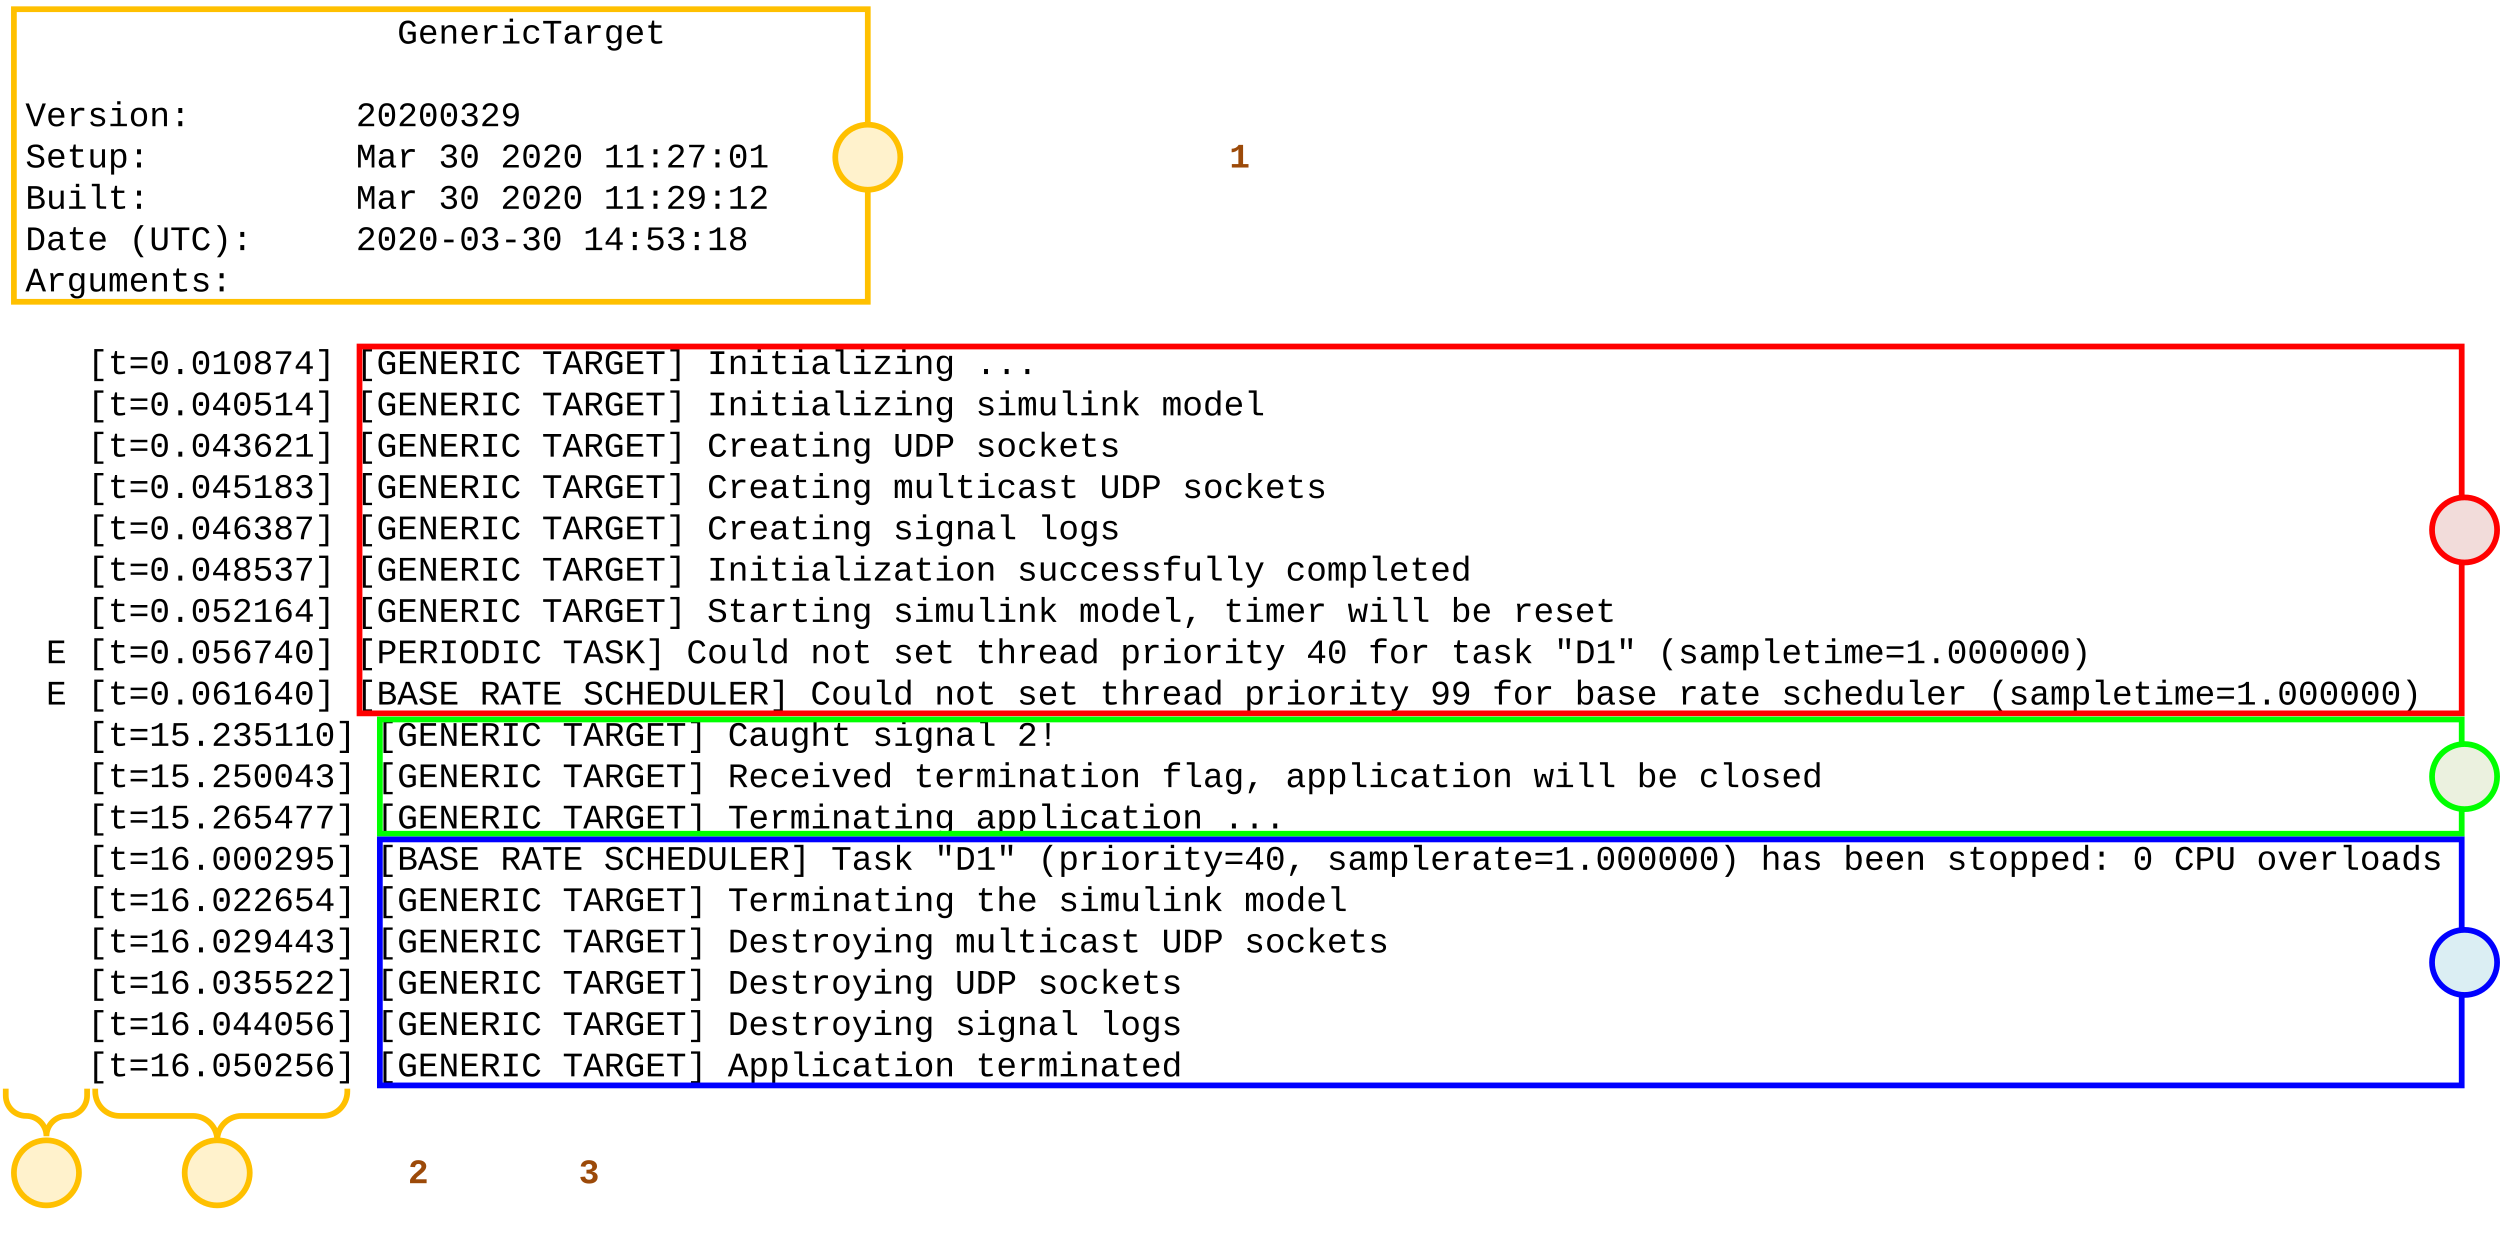
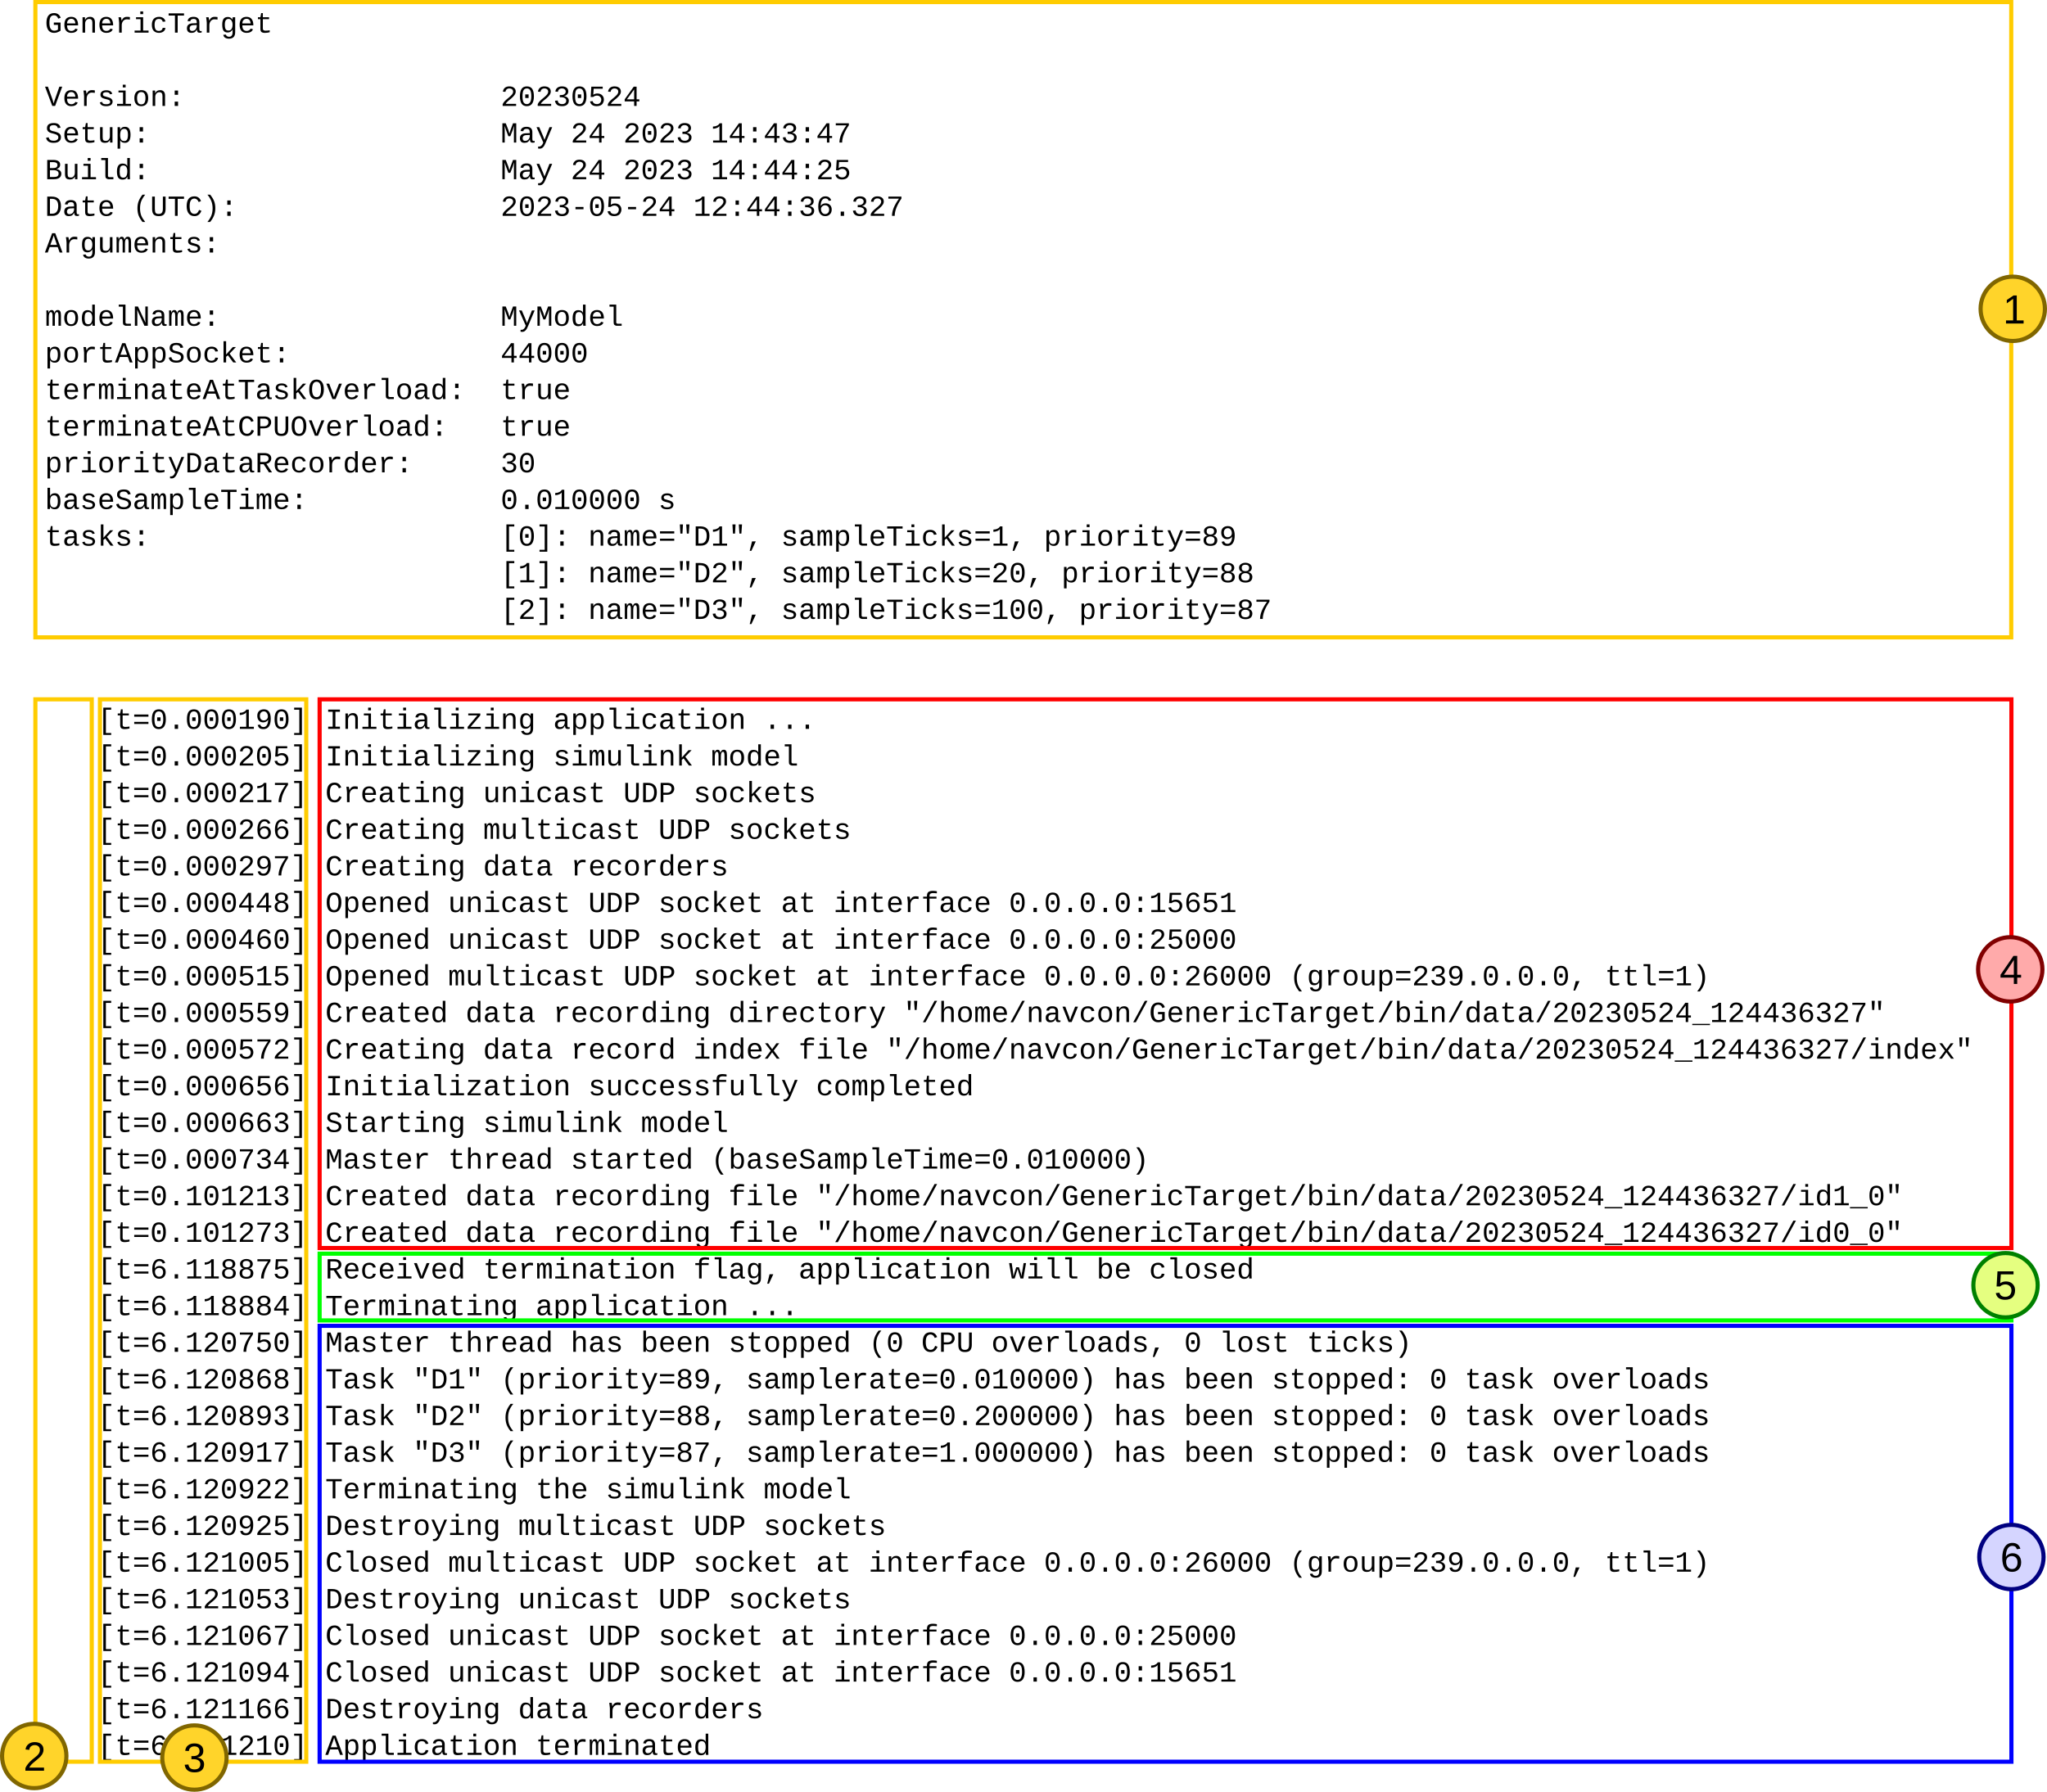
- <svg xmlns="http://www.w3.org/2000/svg" xmlns:ns1="http://schemas.microsoft.com/visio/2003/SVGExtensions/" width="12.103in" height="6.076in" viewBox="0 0 871.402 437.477" xml:space="preserve" color-interpolation-filters="sRGB" class="st17">
-   <ns1:documentProperties ns1:langID="1031" ns1:metric="true" ns1:viewMarkup="false">
-     <ns1:userDefs>
-       <ns1:ud ns1:nameU="msvNoAutoConnect" ns1:val="VT0(1):26" />
-     </ns1:userDefs>
-   </ns1:documentProperties>
-   <style type="text/css">
- 	
- 		.st1 {fill:none;stroke:none;stroke-linecap:round;stroke-linejoin:round;stroke-width:0.75}
- 		.st2 {fill:#000000;font-family:Courier New;font-size:1em}
- 		.st3 {font-size:1em}
- 		.st4 {fill:none;stroke:#ffc000;stroke-width:2}
- 		.st5 {fill:none;stroke:#ff0000;stroke-width:2}
- 		.st6 {stroke:#ffc000;stroke-width:2}
- 		.st7 {fill:none;stroke:#00ff00;stroke-width:2}
- 		.st8 {fill:none;stroke:#0000ff;stroke-width:2}
- 		.st9 {fill:#fff2cc;stroke:#ffc000;stroke-linecap:round;stroke-linejoin:round;stroke-width:2}
- 		.st10 {fill:#9c4a09;font-family:Courier New;font-size:1em;font-weight:bold}
- 		.st11 {fill:#f2dcda;stroke:#ff0000;stroke-linecap:round;stroke-linejoin:round;stroke-width:2}
- 		.st12 {fill:#612621;font-family:Courier New;font-size:1em;font-weight:bold}
- 		.st13 {fill:#ebf1df;stroke:#00ff00;stroke-linecap:round;stroke-linejoin:round;stroke-width:2}
- 		.st14 {fill:#50632a;font-family:Courier New;font-size:1em;font-weight:bold}
- 		.st15 {fill:#dbeef3;stroke:#0000ff;stroke-linecap:round;stroke-linejoin:round;stroke-width:2}
- 		.st16 {fill:#205867;font-family:Courier New;font-size:1em;font-weight:bold}
- 		.st17 {fill:none;fill-rule:evenodd;font-size:12px;overflow:visible;stroke-linecap:square;stroke-miterlimit:3}
- 	
- 	</style>
-   <g ns1:mID="23" ns1:index="11" ns1:groupContext="foregroundPage">
-     <ns1:pageProperties ns1:drawingScale="0.0393701" ns1:pageScale="0.0393701" ns1:drawingUnits="24" ns1:shadowOffsetX="9" ns1:shadowOffsetY="-9" />
-     <g id="shape1-1" ns1:mID="1" ns1:groupContext="shape" transform="translate(4.83467,-68.6614)">
-       <ns1:textBlock ns1:margins="rect(4,4,4,4)" ns1:tabSpace="42.5197" ns1:verticalAlign="0" />
-       <ns1:textRect cx="432.283" cy="253.257" width="864.57" height="368.441" />
-       <rect x="0" y="69.036" width="864.567" height="368.441" class="st1" />
-       <text x="4" y="83.84" class="st2" ns1:langID="1031">
-         <ns1:paragraph />
-         <ns1:tabList />GenericTarget<ns1:newlineChar />
-         <ns1:newlineChar />
-         <tspan x="4" dy="2.4em" class="st3">Version:        20200329<ns1:newlineChar />
-         </tspan>
-         <tspan x="4" dy="1.2em" class="st3">Setup:          Mar 30 2020 11:27:01<ns1:newlineChar />
-         </tspan>
-         <tspan x="4" dy="1.2em" class="st3">Built:          Mar 30 2020 11:29:12<ns1:newlineChar />
-         </tspan>
-         <tspan x="4" dy="1.2em" class="st3">Date (UTC):     2020</tspan>-03-30 14:53:18<ns1:newlineChar />
-         <tspan x="4" dy="1.2em" class="st3">Arguments:     <ns1:newlineChar />
-           <ns1:newlineChar />
-         </tspan>
-         <tspan x="4" dy="2.4em" class="st3">   </tspan>[t=0.010874] [GENERIC TARGET] Initializing ...<ns1:newlineChar />
-         <tspan x="4" dy="1.2em" class="st3">   </tspan>[t=0.040514] [GENERIC TARGET] Initializing simulink model<ns1:newlineChar />
-         <tspan x="4" dy="1.2em" class="st3">   </tspan>[t=0.043621] [GENERIC TARGET] Creating UDP sockets<ns1:newlineChar />
-         <tspan x="4" dy="1.2em" class="st3">   </tspan>[t=0.045183] [GENERIC TARGET] Creating multicast UDP sockets<ns1:newlineChar />
-         <tspan x="4" dy="1.2em" class="st3">   </tspan>[t=0.046387] [GENERIC TARGET] Creating signal logs<ns1:newlineChar />
-         <tspan x="4" dy="1.2em" class="st3">   </tspan>[t=0.048537] [GENERIC TARGET] Initialization successfully completed<ns1:newlineChar />
-         <tspan x="4" dy="1.2em" class="st3">   </tspan>[t=0.052164] [GENERIC TARGET] Starting simulink model, timer will be reset<ns1:newlineChar />
-         <tspan x="4" dy="1.2em" class="st3"> </tspan>E [t=0.056740] [PERIODIC TASK] Could not set thread priority 40 for task "D1" (sampletime=1.000000)<ns1:newlineChar />
-         <tspan x="4" dy="1.2em" class="st3"> </tspan>E [t=0.061640] [BASE RATE SCHEDULER] Could not set thread priority 99 for base rate scheduler (sampletime=1.000000)<ns1:newlineChar />
-         <tspan x="4" dy="1.2em" class="st3">   </tspan>[t=15.235110] [GENERIC TARGET] Caught signal 2!<ns1:newlineChar />
-         <tspan x="4" dy="1.2em" class="st3">   </tspan>[t=15.250043] [GENERIC TARGET] Received termination flag, application will be closed<ns1:newlineChar />
-         <tspan x="4" dy="1.2em" class="st3">   </tspan>[t=15.265477] [GENERIC TARGET] Terminating application ...<ns1:newlineChar />
-         <tspan x="4" dy="1.2em" class="st3">   </tspan>[t=16.000295] [BASE RATE SCHEDULER] Task "D1" (priority=40, samplerate=1.000000) has been stopped: 0 CPU overloads<ns1:newlineChar />
-         <tspan x="4" dy="1.2em" class="st3">   </tspan>[t=16.022654] [GENERIC TARGET] Terminating the simulink model<ns1:newlineChar />
-         <tspan x="4" dy="1.2em" class="st3">   </tspan>[t=16.029443] [GENERIC TARGET] Destroying multicast UDP sockets<ns1:newlineChar />
-         <tspan x="4" dy="1.2em" class="st3">   </tspan>[t=16.035522] [GENERIC TARGET] Destroying UDP sockets<ns1:newlineChar />
-         <tspan x="4" dy="1.2em" class="st3">   </tspan>[t=16.044056] [GENERIC TARGET] Destroying signal logs<ns1:newlineChar />
-         <tspan x="4" dy="1.2em" class="st3">   </tspan>[t=16.050256] [GENERIC TARGET] Application terminated<ns1:newlineChar />
-       </text>
-     </g>
-     <g id="shape3-27" ns1:mID="3" ns1:groupContext="shape" transform="translate(4.83464,-332.283)">
-       <rect x="0" y="335.493" width="297.638" height="101.984" class="st4" />
-     </g>
-     <g id="shape6-29" ns1:mID="6" ns1:groupContext="shape" transform="translate(125.307,-188.819)">
-       <rect x="0" y="309.603" width="732.756" height="127.874" class="st5" />
-     </g>
-     <g id="shape7-31" ns1:mID="7" ns1:groupContext="shape" transform="translate(30.3465,-48.5039) scale(-1,1)">
-       <ns1:userDefs>
-         <ns1:ud ns1:nameU="TxtW" ns1:val="VT0(0.55555555555556):29" />
-         <ns1:ud ns1:nameU="TxtA" ns1:val="VT0(1.5707963267949):37" />
-         <ns1:ud ns1:nameU="TxtAState" ns1:val="VT0(0):26" />
-         <ns1:ud ns1:nameU="TxtWState" ns1:val="VT0(0):26" />
-         <ns1:ud ns1:nameU="MaxRadius" ns1:val="VT0(0.19685039370079):24" />
-         <ns1:ud ns1:nameU="PosCH1" ns1:prompt="Constrains X postion of Control Handle #1" ns1:val="VT0(0):26" />
-         <ns1:ud ns1:nameU="PosCH2" ns1:prompt="Constrains Y postion of Control Handle #2" ns1:val="VT0(0):26" />
-         <ns1:ud ns1:nameU="Scale" ns1:val="VT0(1):26" />
-         <ns1:ud ns1:nameU="AntiScale" ns1:val="VT0(1):26" />
-         <ns1:ud ns1:nameU="visVersion" ns1:val="VT0(15):26" />
-         <ns1:ud ns1:nameU="TxtA" ns1:prompt="" ns1:val="VT0(-1.5707963267949):32" />
-         <ns1:ud ns1:nameU="MaxRadius" ns1:prompt="" ns1:val="VT0(0.098425193893997):1" />
-       </ns1:userDefs>
-       <path d="M0 428.97 L0 430.39 A7.087 7.087 -180 0 0 7.09 437.48 L7.09 437.48 A7.087 7.087 0 0 1 14.17 444.56 A7.087        7.087 0 0 1 21.26 437.48 L21.26 437.48 A7.087 7.087 -180 0 0 28.35 430.39 L28.35 428.97" class="st6" />
-     </g>
-     <g id="shape8-34" ns1:mID="8" ns1:groupContext="shape" transform="translate(121.055,-48.5039) scale(-1,1)">
-       <ns1:userDefs>
-         <ns1:ud ns1:nameU="TxtW" ns1:val="VT0(0.55555555555556):29" />
-         <ns1:ud ns1:nameU="TxtA" ns1:val="VT0(1.5707963267949):37" />
-         <ns1:ud ns1:nameU="TxtAState" ns1:val="VT0(0):26" />
-         <ns1:ud ns1:nameU="TxtWState" ns1:val="VT0(0):26" />
-         <ns1:ud ns1:nameU="MaxRadius" ns1:val="VT0(0.19685039370079):24" />
-         <ns1:ud ns1:nameU="PosCH1" ns1:prompt="Constrains X postion of Control Handle #1" ns1:val="VT0(0):26" />
-         <ns1:ud ns1:nameU="PosCH2" ns1:prompt="Constrains Y postion of Control Handle #2" ns1:val="VT0(0):26" />
-         <ns1:ud ns1:nameU="Scale" ns1:val="VT0(1):26" />
-         <ns1:ud ns1:nameU="AntiScale" ns1:val="VT0(1):26" />
-         <ns1:ud ns1:nameU="visVersion" ns1:val="VT0(15):26" />
-         <ns1:ud ns1:nameU="TxtA" ns1:prompt="" ns1:val="VT0(-1.5707963267949):32" />
-         <ns1:ud ns1:nameU="MaxRadius" ns1:prompt="" ns1:val="VT0(0.11811024568094):1" />
-       </ns1:userDefs>
-       <path d="M-0 428.97 A8.504 8.504 -180 0 0 8.5 437.48 L36.85 437.48 A8.504 8.504 0 0 1 45.35 445.98 A8.504 8.504        0 0 1 53.86 437.48 L79.37 437.48 A8.504 8.504 -180 0 0 87.87 428.97" class="st6" />
-     </g>
-     <g id="shape9-37" ns1:mID="9" ns1:groupContext="shape" transform="translate(132.394,-146.866)">
-       <rect x="0" y="397.651" width="725.669" height="39.827" class="st7" />
-     </g>
-     <g id="shape10-39" ns1:mID="10" ns1:groupContext="shape" transform="translate(132.394,-59.1339)">
-       <rect x="0" y="351.729" width="725.669" height="85.748" class="st8" />
-     </g>
-     <g id="shape11-41" ns1:mID="11" ns1:groupContext="shape" transform="translate(291.134,-371.339)">
-       <ns1:textBlock ns1:margins="rect(4,4,4,4)" ns1:tabSpace="42.5197" />
-       <ns1:textRect cx="11.339" cy="426.139" width="22.68" height="22.677" />
-       <ellipse cx="11.339" cy="426.139" rx="11.339" ry="11.339" class="st9" />
-       <text x="7.74" y="429.74" class="st10" ns1:langID="1031">
-         <ns1:paragraph ns1:horizAlign="1" />
-         <ns1:tabList />1</text>
-     </g>
-     <g id="shape12-44" ns1:mID="12" ns1:groupContext="shape" transform="translate(4.83467,-17.3228)">
-       <ns1:textBlock ns1:margins="rect(4,4,4,4)" ns1:tabSpace="42.5197" />
-       <ns1:textRect cx="11.339" cy="426.139" width="22.68" height="22.677" />
-       <ellipse cx="11.339" cy="426.139" rx="11.339" ry="11.339" class="st9" />
-       <text x="7.74" y="429.74" class="st10" ns1:langID="1031">
-         <ns1:paragraph ns1:horizAlign="1" />
-         <ns1:tabList />2</text>
-     </g>
-     <g id="shape13-47" ns1:mID="13" ns1:groupContext="shape" transform="translate(64.3622,-17.3228)">
-       <ns1:textBlock ns1:margins="rect(4,4,4,4)" ns1:tabSpace="42.5197" />
-       <ns1:textRect cx="11.339" cy="426.139" width="22.68" height="22.677" />
-       <ellipse cx="11.339" cy="426.139" rx="11.339" ry="11.339" class="st9" />
-       <text x="7.74" y="429.74" class="st10" ns1:langID="1031">
-         <ns1:paragraph ns1:horizAlign="1" />
-         <ns1:tabList />3</text>
-     </g>
-     <g id="shape14-50" ns1:mID="14" ns1:groupContext="shape" transform="translate(847.724,-241.417)">
-       <ns1:textBlock ns1:margins="rect(4,4,4,4)" ns1:tabSpace="42.5197" />
-       <ns1:textRect cx="11.339" cy="426.139" width="22.68" height="22.677" />
-       <ellipse cx="11.339" cy="426.139" rx="11.339" ry="11.339" class="st11" />
-       <text x="7.74" y="429.74" class="st12" ns1:langID="1031">
-         <ns1:paragraph ns1:horizAlign="1" />
-         <ns1:tabList />4</text>
-     </g>
-     <g id="shape15-53" ns1:mID="15" ns1:groupContext="shape" transform="translate(847.724,-155.441)">
-       <ns1:textBlock ns1:margins="rect(4,4,4,4)" ns1:tabSpace="42.5197" />
-       <ns1:textRect cx="11.339" cy="426.139" width="22.68" height="22.677" />
-       <ellipse cx="11.339" cy="426.139" rx="11.339" ry="11.339" class="st13" />
-       <text x="7.74" y="429.74" class="st14" ns1:langID="1031">
-         <ns1:paragraph ns1:horizAlign="1" />
-         <ns1:tabList />5</text>
-     </g>
-     <g id="shape16-56" ns1:mID="16" ns1:groupContext="shape" transform="translate(847.724,-90.6693)">
-       <ns1:textBlock ns1:margins="rect(4,4,4,4)" ns1:tabSpace="42.5197" />
-       <ns1:textRect cx="11.339" cy="426.139" width="22.68" height="22.677" />
-       <ellipse cx="11.339" cy="426.139" rx="11.339" ry="11.339" class="st15" />
-       <text x="7.74" y="429.74" class="st16" ns1:langID="1031">
-         <ns1:paragraph ns1:horizAlign="1" />
-         <ns1:tabList />6</text>
-     </g>
+ <svg xmlns="http://www.w3.org/2000/svg" width="247.277mm" height="216.489mm" viewBox="0 0 247.277 216.489" version="1.1" id="svg5">
+   <defs id="defs2" />
+   <g id="layer1" transform="translate(4.752255,0.4061078)">
+     <text xml:space="preserve" style="font-style:normal;font-weight:normal;font-size:3.528px;line-height:1.25;font-family:sans-serif;fill:#000000;fill-opacity:1;stroke:none;stroke-width:0.265" x="0.67" y="3.537" id="text2277">
+       <tspan id="tspan2275" style="font-style:normal;font-variant:normal;font-weight:normal;font-stretch:normal;font-size:3.528px;font-family:'Courier New';-inkscape-font-specification:'Courier New';fill:#000000;stroke-width:0.265" x="0.67" y="3.537">GenericTarget</tspan>
+       <tspan style="font-style:normal;font-variant:normal;font-weight:normal;font-stretch:normal;font-size:3.528px;font-family:'Courier New';-inkscape-font-specification:'Courier New';fill:#000000;stroke-width:0.265" x="0.67" y="7.964" id="tspan2279" />
+       <tspan style="font-style:normal;font-variant:normal;font-weight:normal;font-stretch:normal;font-size:3.528px;font-family:'Courier New';-inkscape-font-specification:'Courier New';fill:#000000;stroke-width:0.265" x="0.67" y="12.391" id="tspan2281">Version:                  20230524</tspan>
+       <tspan style="font-style:normal;font-variant:normal;font-weight:normal;font-stretch:normal;font-size:3.528px;font-family:'Courier New';-inkscape-font-specification:'Courier New';fill:#000000;stroke-width:0.265" x="0.67" y="16.819" id="tspan2283">Setup:                    May 24 2023 14:43:47</tspan>
+       <tspan style="font-style:normal;font-variant:normal;font-weight:normal;font-stretch:normal;font-size:3.528px;font-family:'Courier New';-inkscape-font-specification:'Courier New';fill:#000000;stroke-width:0.265" x="0.67" y="21.246" id="tspan2285">Build:                    May 24 2023 14:44:25</tspan>
+       <tspan style="font-style:normal;font-variant:normal;font-weight:normal;font-stretch:normal;font-size:3.528px;font-family:'Courier New';-inkscape-font-specification:'Courier New';fill:#000000;stroke-width:0.265" x="0.67" y="25.674" id="tspan2287">Date (UTC):               2023-05-24 12:44:36.327</tspan>
+       <tspan style="font-style:normal;font-variant:normal;font-weight:normal;font-stretch:normal;font-size:3.528px;font-family:'Courier New';-inkscape-font-specification:'Courier New';fill:#000000;stroke-width:0.265" x="0.67" y="30.101" id="tspan2289">Arguments:               </tspan>
+       <tspan style="font-style:normal;font-variant:normal;font-weight:normal;font-stretch:normal;font-size:3.528px;font-family:'Courier New';-inkscape-font-specification:'Courier New';fill:#000000;stroke-width:0.265" x="0.67" y="34.528" id="tspan2291" />
+       <tspan style="font-style:normal;font-variant:normal;font-weight:normal;font-stretch:normal;font-size:3.528px;font-family:'Courier New';-inkscape-font-specification:'Courier New';fill:#000000;stroke-width:0.265" x="0.67" y="38.956" id="tspan2293">modelName:                MyModel</tspan>
+       <tspan style="font-style:normal;font-variant:normal;font-weight:normal;font-stretch:normal;font-size:3.528px;font-family:'Courier New';-inkscape-font-specification:'Courier New';fill:#000000;stroke-width:0.265" x="0.67" y="43.383" id="tspan2295">portAppSocket:            44000</tspan>
+       <tspan style="font-style:normal;font-variant:normal;font-weight:normal;font-stretch:normal;font-size:3.528px;font-family:'Courier New';-inkscape-font-specification:'Courier New';fill:#000000;stroke-width:0.265" x="0.67" y="47.811" id="tspan2297">terminateAtTaskOverload:  true</tspan>
+       <tspan style="font-style:normal;font-variant:normal;font-weight:normal;font-stretch:normal;font-size:3.528px;font-family:'Courier New';-inkscape-font-specification:'Courier New';fill:#000000;stroke-width:0.265" x="0.67" y="52.238" id="tspan2299">terminateAtCPUOverload:   true</tspan>
+       <tspan style="font-style:normal;font-variant:normal;font-weight:normal;font-stretch:normal;font-size:3.528px;font-family:'Courier New';-inkscape-font-specification:'Courier New';fill:#000000;stroke-width:0.265" x="0.67" y="56.665" id="tspan2301">priorityDataRecorder:     30</tspan>
+       <tspan style="font-style:normal;font-variant:normal;font-weight:normal;font-stretch:normal;font-size:3.528px;font-family:'Courier New';-inkscape-font-specification:'Courier New';fill:#000000;stroke-width:0.265" x="0.67" y="61.093" id="tspan2303">baseSampleTime:           0.010000 s</tspan>
+       <tspan style="font-style:normal;font-variant:normal;font-weight:normal;font-stretch:normal;font-size:3.528px;font-family:'Courier New';-inkscape-font-specification:'Courier New';fill:#000000;stroke-width:0.265" x="0.67" y="65.52" id="tspan2305">tasks:                    [0]: name="D1", sampleTicks=1, priority=89</tspan>
+       <tspan style="font-style:normal;font-variant:normal;font-weight:normal;font-stretch:normal;font-size:3.528px;font-family:'Courier New';-inkscape-font-specification:'Courier New';fill:#000000;stroke-width:0.265" x="0.67" y="69.948" id="tspan2307">                          [1]: name="D2", sampleTicks=20, priority=88</tspan>
+       <tspan style="font-style:normal;font-variant:normal;font-weight:normal;font-stretch:normal;font-size:3.528px;font-family:'Courier New';-inkscape-font-specification:'Courier New';fill:#000000;stroke-width:0.265" x="0.67" y="74.375" id="tspan2309">                          [2]: name="D3", sampleTicks=100, priority=87</tspan>
+       <tspan style="font-style:normal;font-variant:normal;font-weight:normal;font-stretch:normal;font-size:3.528px;font-family:'Courier New';-inkscape-font-specification:'Courier New';fill:#000000;stroke-width:0.265" x="0.67" y="78.802" id="tspan2311" />
+       <tspan style="font-style:normal;font-variant:normal;font-weight:normal;font-stretch:normal;font-size:3.528px;font-family:'Courier New';-inkscape-font-specification:'Courier New';fill:#000000;stroke-width:0.265" x="0.67" y="83.23" id="tspan2313" />
+       <tspan style="font-style:normal;font-variant:normal;font-weight:normal;font-stretch:normal;font-size:3.528px;font-family:'Courier New';-inkscape-font-specification:'Courier New';fill:#000000;stroke-width:0.265" x="0.67" y="87.657" id="tspan2315">   [t=0.000190] Initializing application ...</tspan>
+       <tspan style="font-style:normal;font-variant:normal;font-weight:normal;font-stretch:normal;font-size:3.528px;font-family:'Courier New';-inkscape-font-specification:'Courier New';fill:#000000;stroke-width:0.265" x="0.67" y="92.085" id="tspan2317">   [t=0.000205] Initializing simulink model</tspan>
+       <tspan style="font-style:normal;font-variant:normal;font-weight:normal;font-stretch:normal;font-size:3.528px;font-family:'Courier New';-inkscape-font-specification:'Courier New';fill:#000000;stroke-width:0.265" x="0.67" y="96.512" id="tspan2319">   [t=0.000217] Creating unicast UDP sockets</tspan>
+       <tspan style="font-style:normal;font-variant:normal;font-weight:normal;font-stretch:normal;font-size:3.528px;font-family:'Courier New';-inkscape-font-specification:'Courier New';fill:#000000;stroke-width:0.265" x="0.67" y="100.94" id="tspan2321">   [t=0.000266] Creating multicast UDP sockets</tspan>
+       <tspan style="font-style:normal;font-variant:normal;font-weight:normal;font-stretch:normal;font-size:3.528px;font-family:'Courier New';-inkscape-font-specification:'Courier New';fill:#000000;stroke-width:0.265" x="0.67" y="105.367" id="tspan2323">   [t=0.000297] Creating data recorders</tspan>
+       <tspan style="font-style:normal;font-variant:normal;font-weight:normal;font-stretch:normal;font-size:3.528px;font-family:'Courier New';-inkscape-font-specification:'Courier New';fill:#000000;stroke-width:0.265" x="0.67" y="109.794" id="tspan2325">   [t=0.000448] Opened unicast UDP socket at interface 0.0.0.0:15651</tspan>
+       <tspan style="font-style:normal;font-variant:normal;font-weight:normal;font-stretch:normal;font-size:3.528px;font-family:'Courier New';-inkscape-font-specification:'Courier New';fill:#000000;stroke-width:0.265" x="0.67" y="114.222" id="tspan2327">   [t=0.000460] Opened unicast UDP socket at interface 0.0.0.0:25000</tspan>
+       <tspan style="font-style:normal;font-variant:normal;font-weight:normal;font-stretch:normal;font-size:3.528px;font-family:'Courier New';-inkscape-font-specification:'Courier New';fill:#000000;stroke-width:0.265" x="0.67" y="118.649" id="tspan2329">   [t=0.000515] Opened multicast UDP socket at interface 0.0.0.0:26000 (group=239.0.0.0, ttl=1)</tspan>
+       <tspan style="font-style:normal;font-variant:normal;font-weight:normal;font-stretch:normal;font-size:3.528px;font-family:'Courier New';-inkscape-font-specification:'Courier New';fill:#000000;stroke-width:0.265" x="0.67" y="123.077" id="tspan2331">   [t=0.000559] Created data recording directory "/home/navcon/GenericTarget/bin/data/20230524_124436327"</tspan>
+       <tspan style="font-style:normal;font-variant:normal;font-weight:normal;font-stretch:normal;font-size:3.528px;font-family:'Courier New';-inkscape-font-specification:'Courier New';fill:#000000;stroke-width:0.265" x="0.67" y="127.504" id="tspan2333">   [t=0.000572] Creating data record index file "/home/navcon/GenericTarget/bin/data/20230524_124436327/index"</tspan>
+       <tspan style="font-style:normal;font-variant:normal;font-weight:normal;font-stretch:normal;font-size:3.528px;font-family:'Courier New';-inkscape-font-specification:'Courier New';fill:#000000;stroke-width:0.265" x="0.67" y="131.931" id="tspan2335">   [t=0.000656] Initialization successfully completed</tspan>
+       <tspan style="font-style:normal;font-variant:normal;font-weight:normal;font-stretch:normal;font-size:3.528px;font-family:'Courier New';-inkscape-font-specification:'Courier New';fill:#000000;stroke-width:0.265" x="0.67" y="136.359" id="tspan2337">   [t=0.000663] Starting simulink model</tspan>
+       <tspan style="font-style:normal;font-variant:normal;font-weight:normal;font-stretch:normal;font-size:3.528px;font-family:'Courier New';-inkscape-font-specification:'Courier New';fill:#000000;stroke-width:0.265" x="0.67" y="140.786" id="tspan2339">   [t=0.000734] Master thread started (baseSampleTime=0.010000)</tspan>
+       <tspan style="font-style:normal;font-variant:normal;font-weight:normal;font-stretch:normal;font-size:3.528px;font-family:'Courier New';-inkscape-font-specification:'Courier New';fill:#000000;stroke-width:0.265" x="0.67" y="145.214" id="tspan2341">   [t=0.101213] Created data recording file "/home/navcon/GenericTarget/bin/data/20230524_124436327/id1_0"</tspan>
+       <tspan style="font-style:normal;font-variant:normal;font-weight:normal;font-stretch:normal;font-size:3.528px;font-family:'Courier New';-inkscape-font-specification:'Courier New';fill:#000000;stroke-width:0.265" x="0.67" y="149.641" id="tspan2343">   [t=0.101273] Created data recording file "/home/navcon/GenericTarget/bin/data/20230524_124436327/id0_0"</tspan>
+       <tspan style="font-style:normal;font-variant:normal;font-weight:normal;font-stretch:normal;font-size:3.528px;font-family:'Courier New';-inkscape-font-specification:'Courier New';fill:#000000;stroke-width:0.265" x="0.67" y="154.068" id="tspan2345">   [t=6.118875] Received termination flag, application will be closed</tspan>
+       <tspan style="font-style:normal;font-variant:normal;font-weight:normal;font-stretch:normal;font-size:3.528px;font-family:'Courier New';-inkscape-font-specification:'Courier New';fill:#000000;stroke-width:0.265" x="0.67" y="158.496" id="tspan2347">   [t=6.118884] Terminating application ...</tspan>
+       <tspan style="font-style:normal;font-variant:normal;font-weight:normal;font-stretch:normal;font-size:3.528px;font-family:'Courier New';-inkscape-font-specification:'Courier New';fill:#000000;stroke-width:0.265" x="0.67" y="162.923" id="tspan2349">   [t=6.120750] Master thread has been stopped (0 CPU overloads, 0 lost ticks)</tspan>
+       <tspan style="font-style:normal;font-variant:normal;font-weight:normal;font-stretch:normal;font-size:3.528px;font-family:'Courier New';-inkscape-font-specification:'Courier New';fill:#000000;stroke-width:0.265" x="0.67" y="167.351" id="tspan2351">   [t=6.120868] Task "D1" (priority=89, samplerate=0.010000) has been stopped: 0 task overloads</tspan>
+       <tspan style="font-style:normal;font-variant:normal;font-weight:normal;font-stretch:normal;font-size:3.528px;font-family:'Courier New';-inkscape-font-specification:'Courier New';fill:#000000;stroke-width:0.265" x="0.67" y="171.778" id="tspan2353">   [t=6.120893] Task "D2" (priority=88, samplerate=0.200000) has been stopped: 0 task overloads</tspan>
+       <tspan style="font-style:normal;font-variant:normal;font-weight:normal;font-stretch:normal;font-size:3.528px;font-family:'Courier New';-inkscape-font-specification:'Courier New';fill:#000000;stroke-width:0.265" x="0.67" y="176.205" id="tspan2355">   [t=6.120917] Task "D3" (priority=87, samplerate=1.000000) has been stopped: 0 task overloads</tspan>
+       <tspan style="font-style:normal;font-variant:normal;font-weight:normal;font-stretch:normal;font-size:3.528px;font-family:'Courier New';-inkscape-font-specification:'Courier New';fill:#000000;stroke-width:0.265" x="0.67" y="180.633" id="tspan2357">   [t=6.120922] Terminating the simulink model</tspan>
+       <tspan style="font-style:normal;font-variant:normal;font-weight:normal;font-stretch:normal;font-size:3.528px;font-family:'Courier New';-inkscape-font-specification:'Courier New';fill:#000000;stroke-width:0.265" x="0.67" y="185.06" id="tspan2359">   [t=6.120925] Destroying multicast UDP sockets</tspan>
+       <tspan style="font-style:normal;font-variant:normal;font-weight:normal;font-stretch:normal;font-size:3.528px;font-family:'Courier New';-inkscape-font-specification:'Courier New';fill:#000000;stroke-width:0.265" x="0.67" y="189.488" id="tspan2361">   [t=6.121005] Closed multicast UDP socket at interface 0.0.0.0:26000 (group=239.0.0.0, ttl=1)</tspan>
+       <tspan style="font-style:normal;font-variant:normal;font-weight:normal;font-stretch:normal;font-size:3.528px;font-family:'Courier New';-inkscape-font-specification:'Courier New';fill:#000000;stroke-width:0.265" x="0.67" y="193.915" id="tspan2363">   [t=6.121053] Destroying unicast UDP sockets</tspan>
+       <tspan style="font-style:normal;font-variant:normal;font-weight:normal;font-stretch:normal;font-size:3.528px;font-family:'Courier New';-inkscape-font-specification:'Courier New';fill:#000000;stroke-width:0.265" x="0.67" y="198.342" id="tspan2365">   [t=6.121067] Closed unicast UDP socket at interface 0.0.0.0:25000</tspan>
+       <tspan style="font-style:normal;font-variant:normal;font-weight:normal;font-stretch:normal;font-size:3.528px;font-family:'Courier New';-inkscape-font-specification:'Courier New';fill:#000000;stroke-width:0.265" x="0.67" y="202.77" id="tspan2367">   [t=6.121094] Closed unicast UDP socket at interface 0.0.0.0:15651</tspan>
+       <tspan style="font-style:normal;font-variant:normal;font-weight:normal;font-stretch:normal;font-size:3.528px;font-family:'Courier New';-inkscape-font-specification:'Courier New';fill:#000000;stroke-width:0.265" x="0.67" y="207.197" id="tspan2369">   [t=6.121166] Destroying data recorders</tspan>
+       <tspan style="font-style:normal;font-variant:normal;font-weight:normal;font-stretch:normal;font-size:3.528px;font-family:'Courier New';-inkscape-font-specification:'Courier New';fill:#000000;stroke-width:0.265" x="0.67" y="211.625" id="tspan2371">   [t=6.121210] Application terminated</tspan>
+       <tspan style="font-style:normal;font-variant:normal;font-weight:normal;font-stretch:normal;font-size:3.528px;font-family:'Courier New';-inkscape-font-specification:'Courier New';fill:#000000;stroke-width:0.265" x="0.67" y="216.034" id="tspan2373" />
+     </text>
+     <rect style="fill:none;stroke:#ffcc00;stroke-width:0.5;stroke-miterlimit:4;stroke-dasharray:none" id="rect13151" width="238.685" height="76.757" x="-0.479" y="-0.156" />
+     <rect style="fill:none;stroke:#ffcc00;stroke-width:0.5;stroke-miterlimit:4;stroke-dasharray:none" id="rect14164" width="6.81" height="128.36" x="-0.479" y="84.09" />
+     <rect style="fill:none;stroke:#ffcc00;stroke-width:0.5;stroke-miterlimit:4;stroke-dasharray:none" id="rect14166" width="24.922" height="128.36" x="7.32" y="84.09" />
+     <rect style="fill:none;stroke:#ff0000;stroke-width:0.5;stroke-miterlimit:4;stroke-dasharray:none" id="rect14168" width="204.368" height="66.294" x="33.858" y="84.09" />
+     <rect style="fill:none;stroke:#0000ff;stroke-width:0.5;stroke-miterlimit:4;stroke-dasharray:none" id="rect14170" width="204.368" height="52.665" x="33.858" y="159.785" />
+     <rect style="fill:none;stroke:#00ff00;stroke-width:0.5;stroke-miterlimit:4;stroke-dasharray:none" id="rect14172" width="204.368" height="8.063" x="33.858" y="151.068" />
+     <circle style="fill:#ffd42a;stroke:#806600;stroke-width:0.5;stroke-miterlimit:4;stroke-dasharray:none" id="path14286" cx="238.389" cy="36.906" r="3.886" />
+     <text xml:space="preserve" style="font-style:normal;font-weight:normal;font-size:4.939px;line-height:1.25;font-family:sans-serif;fill:#000000;fill-opacity:1;stroke:none;stroke-width:0.265" x="237.2" y="38.681" id="text19528">
+       <tspan id="tspan19526" style="font-style:normal;font-variant:normal;font-weight:normal;font-stretch:normal;font-size:4.939px;font-family:Arial;-inkscape-font-specification:Arial;stroke-width:0.265" x="237.2" y="38.681">1</tspan>
+     </text>
+     <circle style="fill:#ffd42a;stroke:#806600;stroke-width:0.5;stroke-miterlimit:4;stroke-dasharray:none" id="path14286-3" cx="-0.616" cy="211.759" r="3.886" />
+     <text xml:space="preserve" style="font-style:normal;font-weight:normal;font-size:4.939px;line-height:1.25;font-family:sans-serif;fill:#000000;fill-opacity:1;stroke:none;stroke-width:0.265" x="-1.934" y="213.534" id="text19528-6">
+       <tspan id="tspan19526-7" style="font-style:normal;font-variant:normal;font-weight:normal;font-stretch:normal;font-size:4.939px;font-family:Arial;-inkscape-font-specification:Arial;stroke-width:0.265" x="-1.934" y="213.534">2</tspan>
+     </text>
+     <circle style="fill:#ffd42a;stroke:#806600;stroke-width:0.5;stroke-miterlimit:4;stroke-dasharray:none" id="path14286-5" cx="18.734" cy="211.947" r="3.886" />
+     <text xml:space="preserve" style="font-style:normal;font-weight:normal;font-size:4.939px;line-height:1.25;font-family:sans-serif;fill:#000000;fill-opacity:1;stroke:none;stroke-width:0.265" x="17.37" y="213.69" id="text19528-3">
+       <tspan id="tspan19526-5" style="font-style:normal;font-variant:normal;font-weight:normal;font-stretch:normal;font-size:4.939px;font-family:Arial;-inkscape-font-specification:Arial;stroke-width:0.265" x="17.37" y="213.69">3</tspan>
+     </text>
+     <circle style="fill:#ffaaaa;stroke:#800000;stroke-width:0.5;stroke-miterlimit:4;stroke-dasharray:none" id="path14286-6" cx="238.085" cy="116.714" r="3.886" />
+     <text xml:space="preserve" style="font-style:normal;font-weight:normal;font-size:4.939px;line-height:1.25;font-family:sans-serif;fill:#000000;fill-opacity:1;stroke:none;stroke-width:0.265" x="236.799" y="118.481" id="text19528-2">
+       <tspan id="tspan19526-9" style="font-style:normal;font-variant:normal;font-weight:normal;font-stretch:normal;font-size:4.939px;font-family:Arial;-inkscape-font-specification:Arial;stroke-width:0.265" x="236.799" y="118.481">4</tspan>
+     </text>
+     <circle style="fill:#e5ff80;stroke:#008000;stroke-width:0.5;stroke-miterlimit:4;stroke-dasharray:none" id="path14286-1" cx="237.514" cy="154.88" r="3.886" />
+     <text xml:space="preserve" style="font-style:normal;font-weight:normal;font-size:4.939px;line-height:1.25;font-family:sans-serif;fill:#000000;fill-opacity:1;stroke:none;stroke-width:0.265" x="236.137" y="156.593" id="text19528-27">
+       <tspan id="tspan19526-0" style="font-style:normal;font-variant:normal;font-weight:normal;font-stretch:normal;font-size:4.939px;font-family:Arial;-inkscape-font-specification:Arial;stroke-width:0.265" x="236.137" y="156.593">5</tspan>
+     </text>
+     <circle style="fill:#d5d5ff;stroke:#000080;stroke-width:0.5;stroke-miterlimit:4;stroke-dasharray:none" id="path14286-9" cx="238.225" cy="187.72" r="3.886" />
+     <text xml:space="preserve" style="font-style:normal;font-weight:normal;font-size:4.939px;line-height:1.25;font-family:sans-serif;fill:#000000;fill-opacity:1;stroke:none;stroke-width:0.265" x="236.872" y="189.465" id="text19528-36">
+       <tspan id="tspan19526-06" style="font-style:normal;font-variant:normal;font-weight:normal;font-stretch:normal;font-size:4.939px;font-family:Arial;-inkscape-font-specification:Arial;stroke-width:0.265" x="236.872" y="189.465">6</tspan>
+     </text>
  </g>
</svg>
